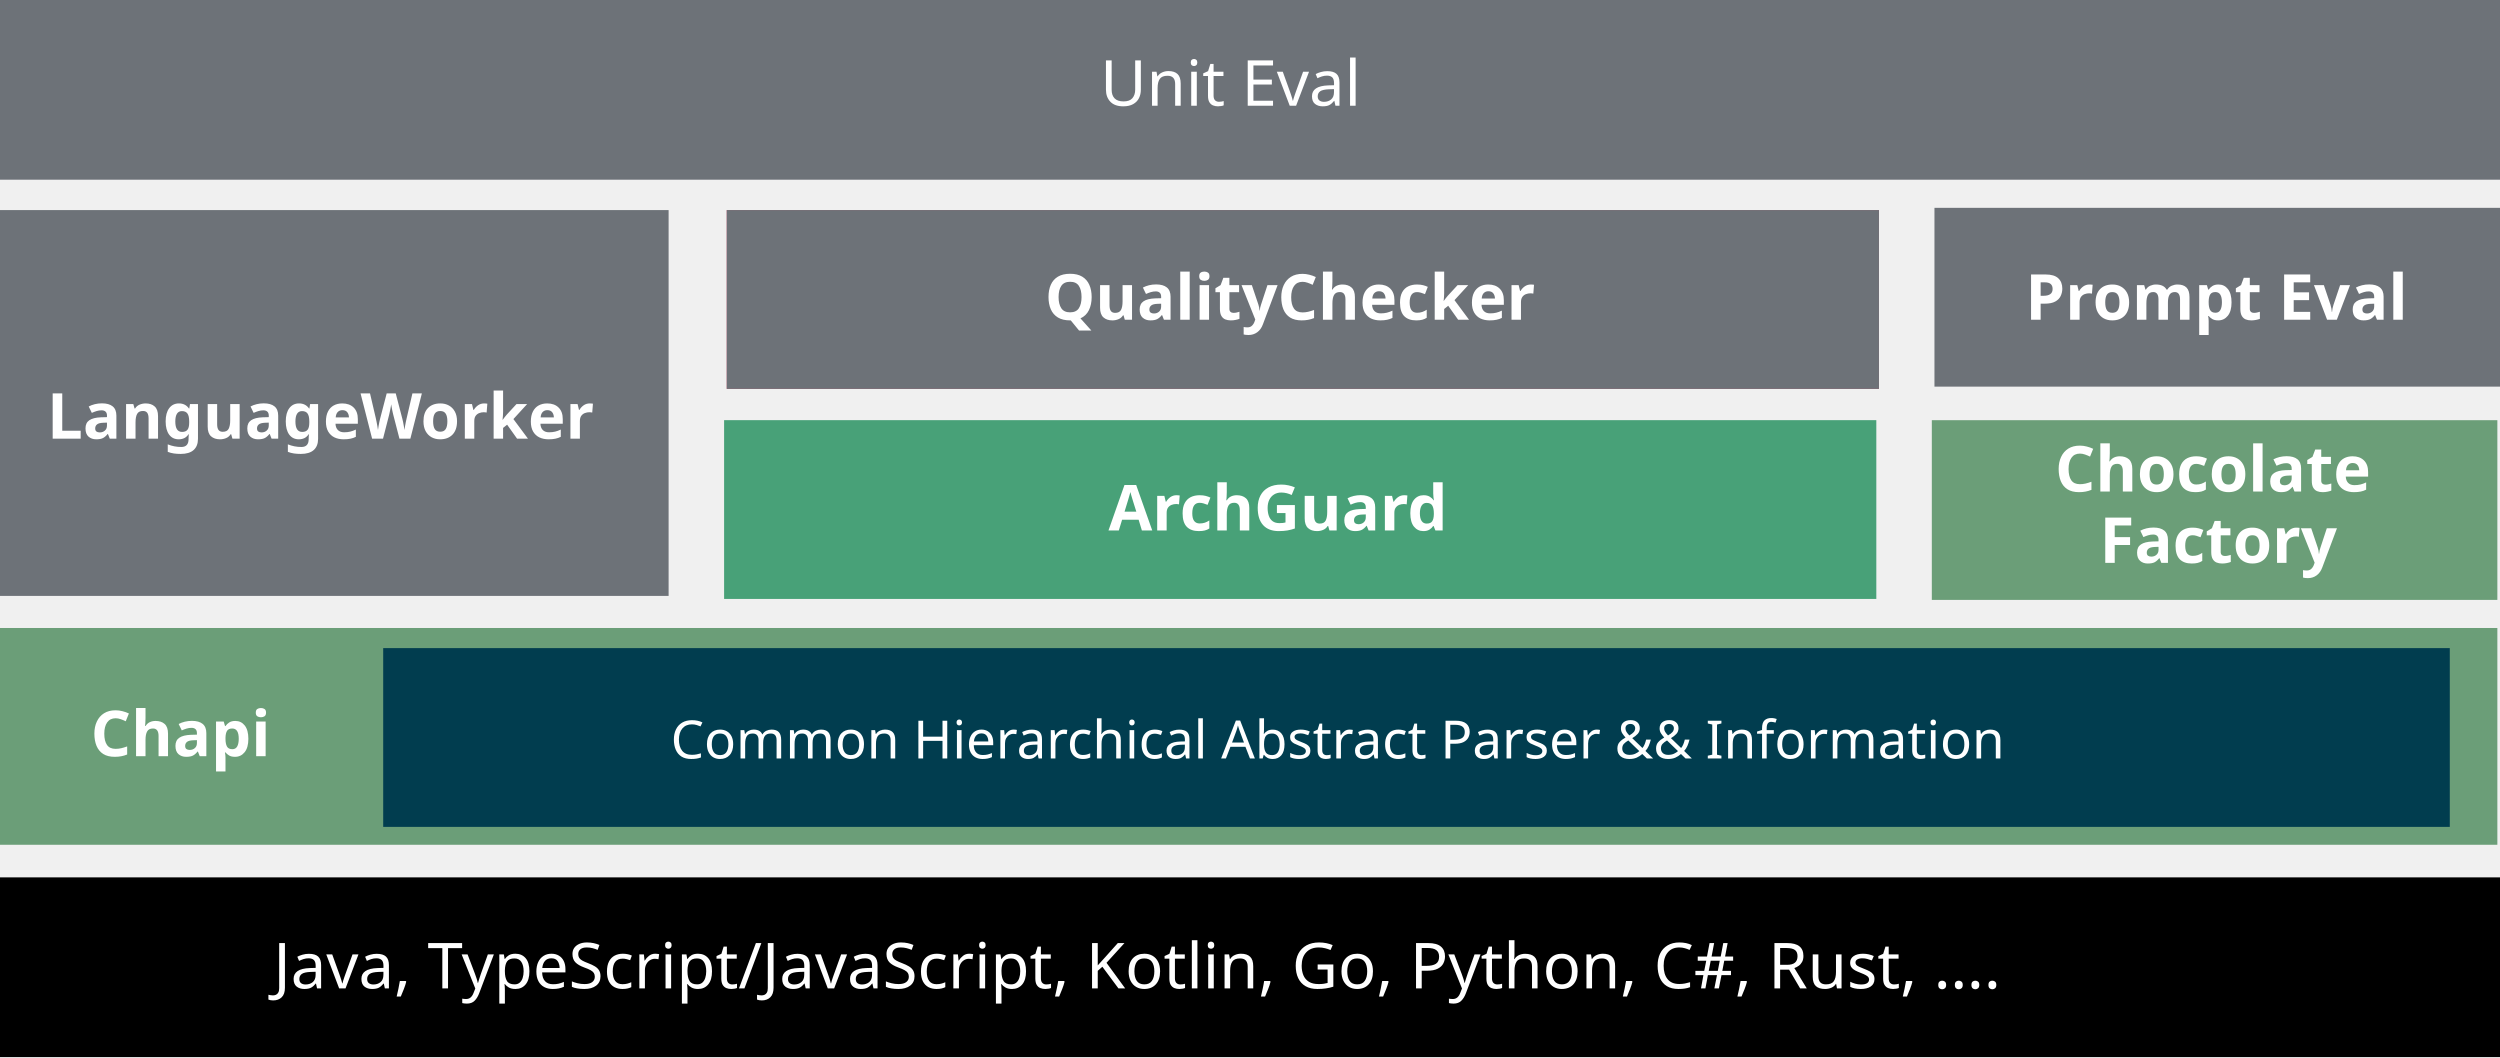
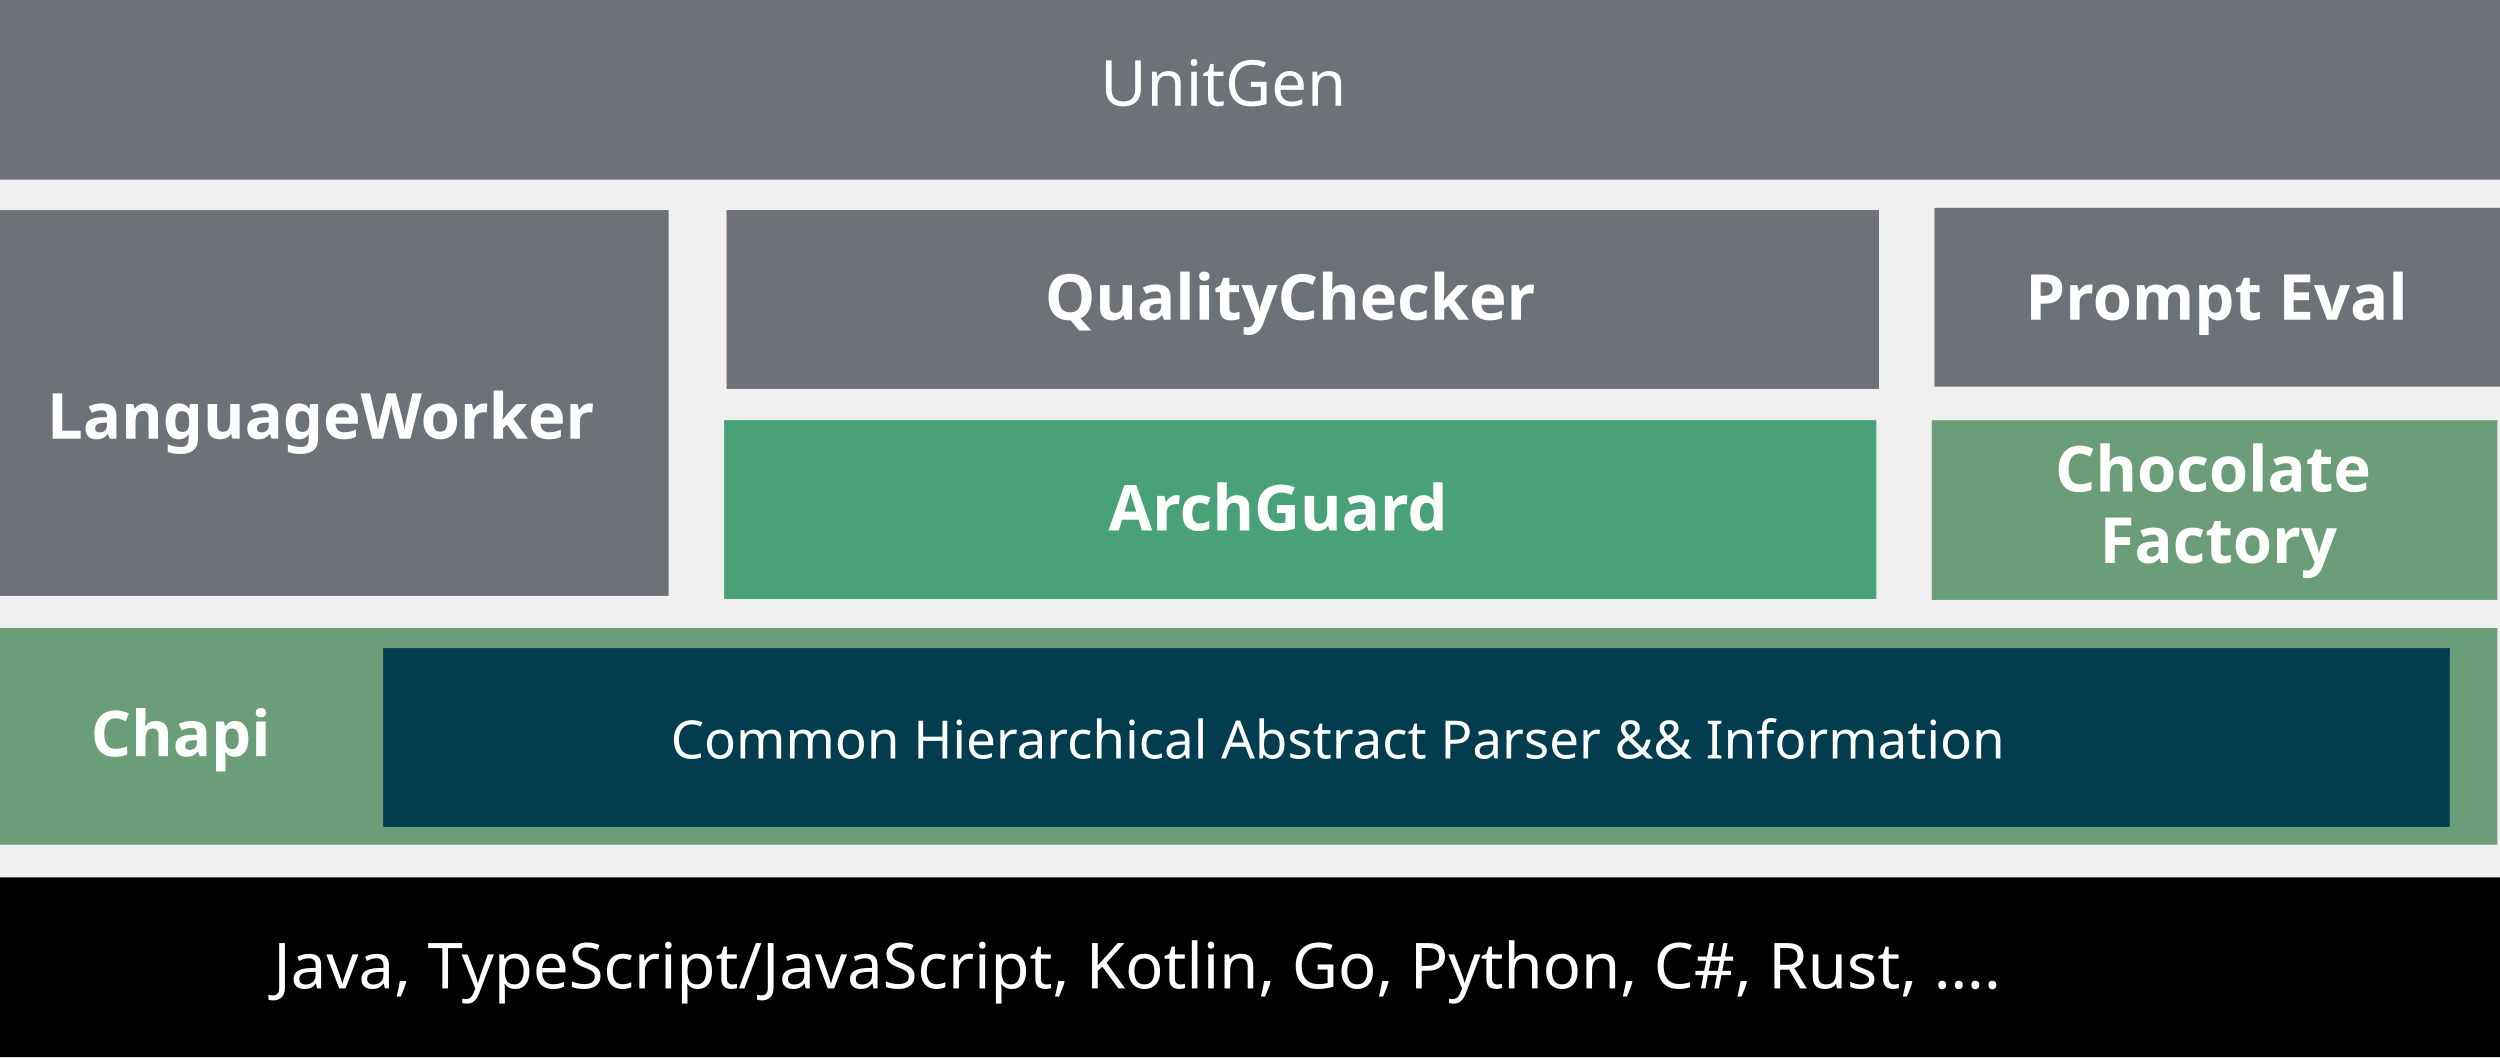
<svg xmlns="http://www.w3.org/2000/svg" width="946px" height="400px" viewBox="0 0 946 400" version="1.1">
  <g id="Page-1" stroke="none" stroke-width="1" fill="none" fill-rule="evenodd">
    <g id="Group-2">
      <g id="Group">
        <rect id="Rectangle" fill="#6D7278" x="0" y="0" width="946" height="68" />
        <text id="Unit-Eval" font-family="Comfortaa-SemiBold, Comfortaa" font-size="24" font-weight="500" fill="#FFFFFF">
-           <tspan x="416.334" y="40">Unit Eval</tspan>
+           <tspan x="416.334" y="40">UnitGen</tspan>
        </text>
      </g>
      <g id="Group" transform="translate(0, 331.3467)">
        <rect id="Rectangle" fill="#000000" x="0" y="0.653" width="946" height="68" />
        <text id="Java,-TypeScript/Jav" font-family="Comfortaa-SemiBold, Comfortaa" font-size="24" font-weight="500" fill="#FFFFFF">
          <tspan x="103.44" y="42.653">Java, TypeScript/JavaScript, Kotlin, Go, Python, C#, Rust, ….</tspan>
        </text>
      </g>
      <rect id="Rectangle" fill="#6B9E78" x="0" y="237.632" width="945" height="82.03" />
      <rect id="Rectangle" fill="#48A178" x="274" y="158.985" width="436" height="67.653" />
      <rect id="Rectangle" fill="#DA4167" x="275" y="79.493" width="436" height="67.653" />
      <rect id="Rectangle" fill="#6D7278" x="275" y="79.493" width="436" height="67.653" />
      <rect id="Rectangle" fill="#6D7278" x="732" y="78.647" width="214" height="67.653" />
      <rect id="Rectangle" fill="#013D4F" x="145" y="245.243" width="782" height="67.653" />
      <text id="Chapi" font-family="Comfortaa-Bold, Comfortaa" font-size="24" font-weight="bold" fill="#FFFFFF">
        <tspan x="34.32" y="286.147">Chapi</tspan>
      </text>
      <text id="Prompt-Eval" font-family="Comfortaa-Bold, Comfortaa" font-size="24" font-weight="bold" fill="#FFFFFF">
        <tspan x="766.396" y="121">Prompt Eval</tspan>
      </text>
      <text id="PromptScript" font-family="Comfortaa-Bold, Comfortaa" font-size="24" font-weight="bold" fill="#FFFFFF">
        <tspan x="755.416" y="199.889">PromptScript</tspan>
      </text>
      <rect id="Rectangle" fill="#6B9E78" x="731" y="159" width="214" height="68" />
      <text id="Chocolate-Factory" font-family="Comfortaa-Bold, Comfortaa" font-size="24" font-weight="bold" fill="#FFFFFF">
        <tspan x="777.604" y="186">Chocolate</tspan>
        <tspan x="794.476" y="213">Factory</tspan>
      </text>
      <text id="ArchGuard" font-family="Comfortaa-Bold, Comfortaa" font-size="24" font-weight="bold" fill="#FFFFFF">
        <tspan x="419.448" y="200.735">ArchGuard</tspan>
      </text>
      <text id="QualityChecker" font-family="Comfortaa-Bold, Comfortaa" font-size="24" font-weight="bold" fill="#FFFFFF">
        <tspan x="395.364" y="121">QualityChecker</tspan>
      </text>
      <rect id="Rectangle" fill="#6D7278" x="0" y="79.493" width="253" height="146" />
      <text id="LanguageWorker" font-family="Comfortaa-Bold, Comfortaa" font-size="24" font-weight="bold" fill="#FFFFFF">
        <tspan x="17.776" y="166">LanguageWorker</tspan>
      </text>
      <text id="Common-Hierarchical" font-family="Comfortaa-SemiBold, Comfortaa" font-size="20" font-weight="500" fill="#FFFFFF">
        <tspan x="253.779" y="287">Common Hierarchical Abstract Parser &amp;&amp; Information</tspan>
      </text>
    </g>
  </g>
</svg>
